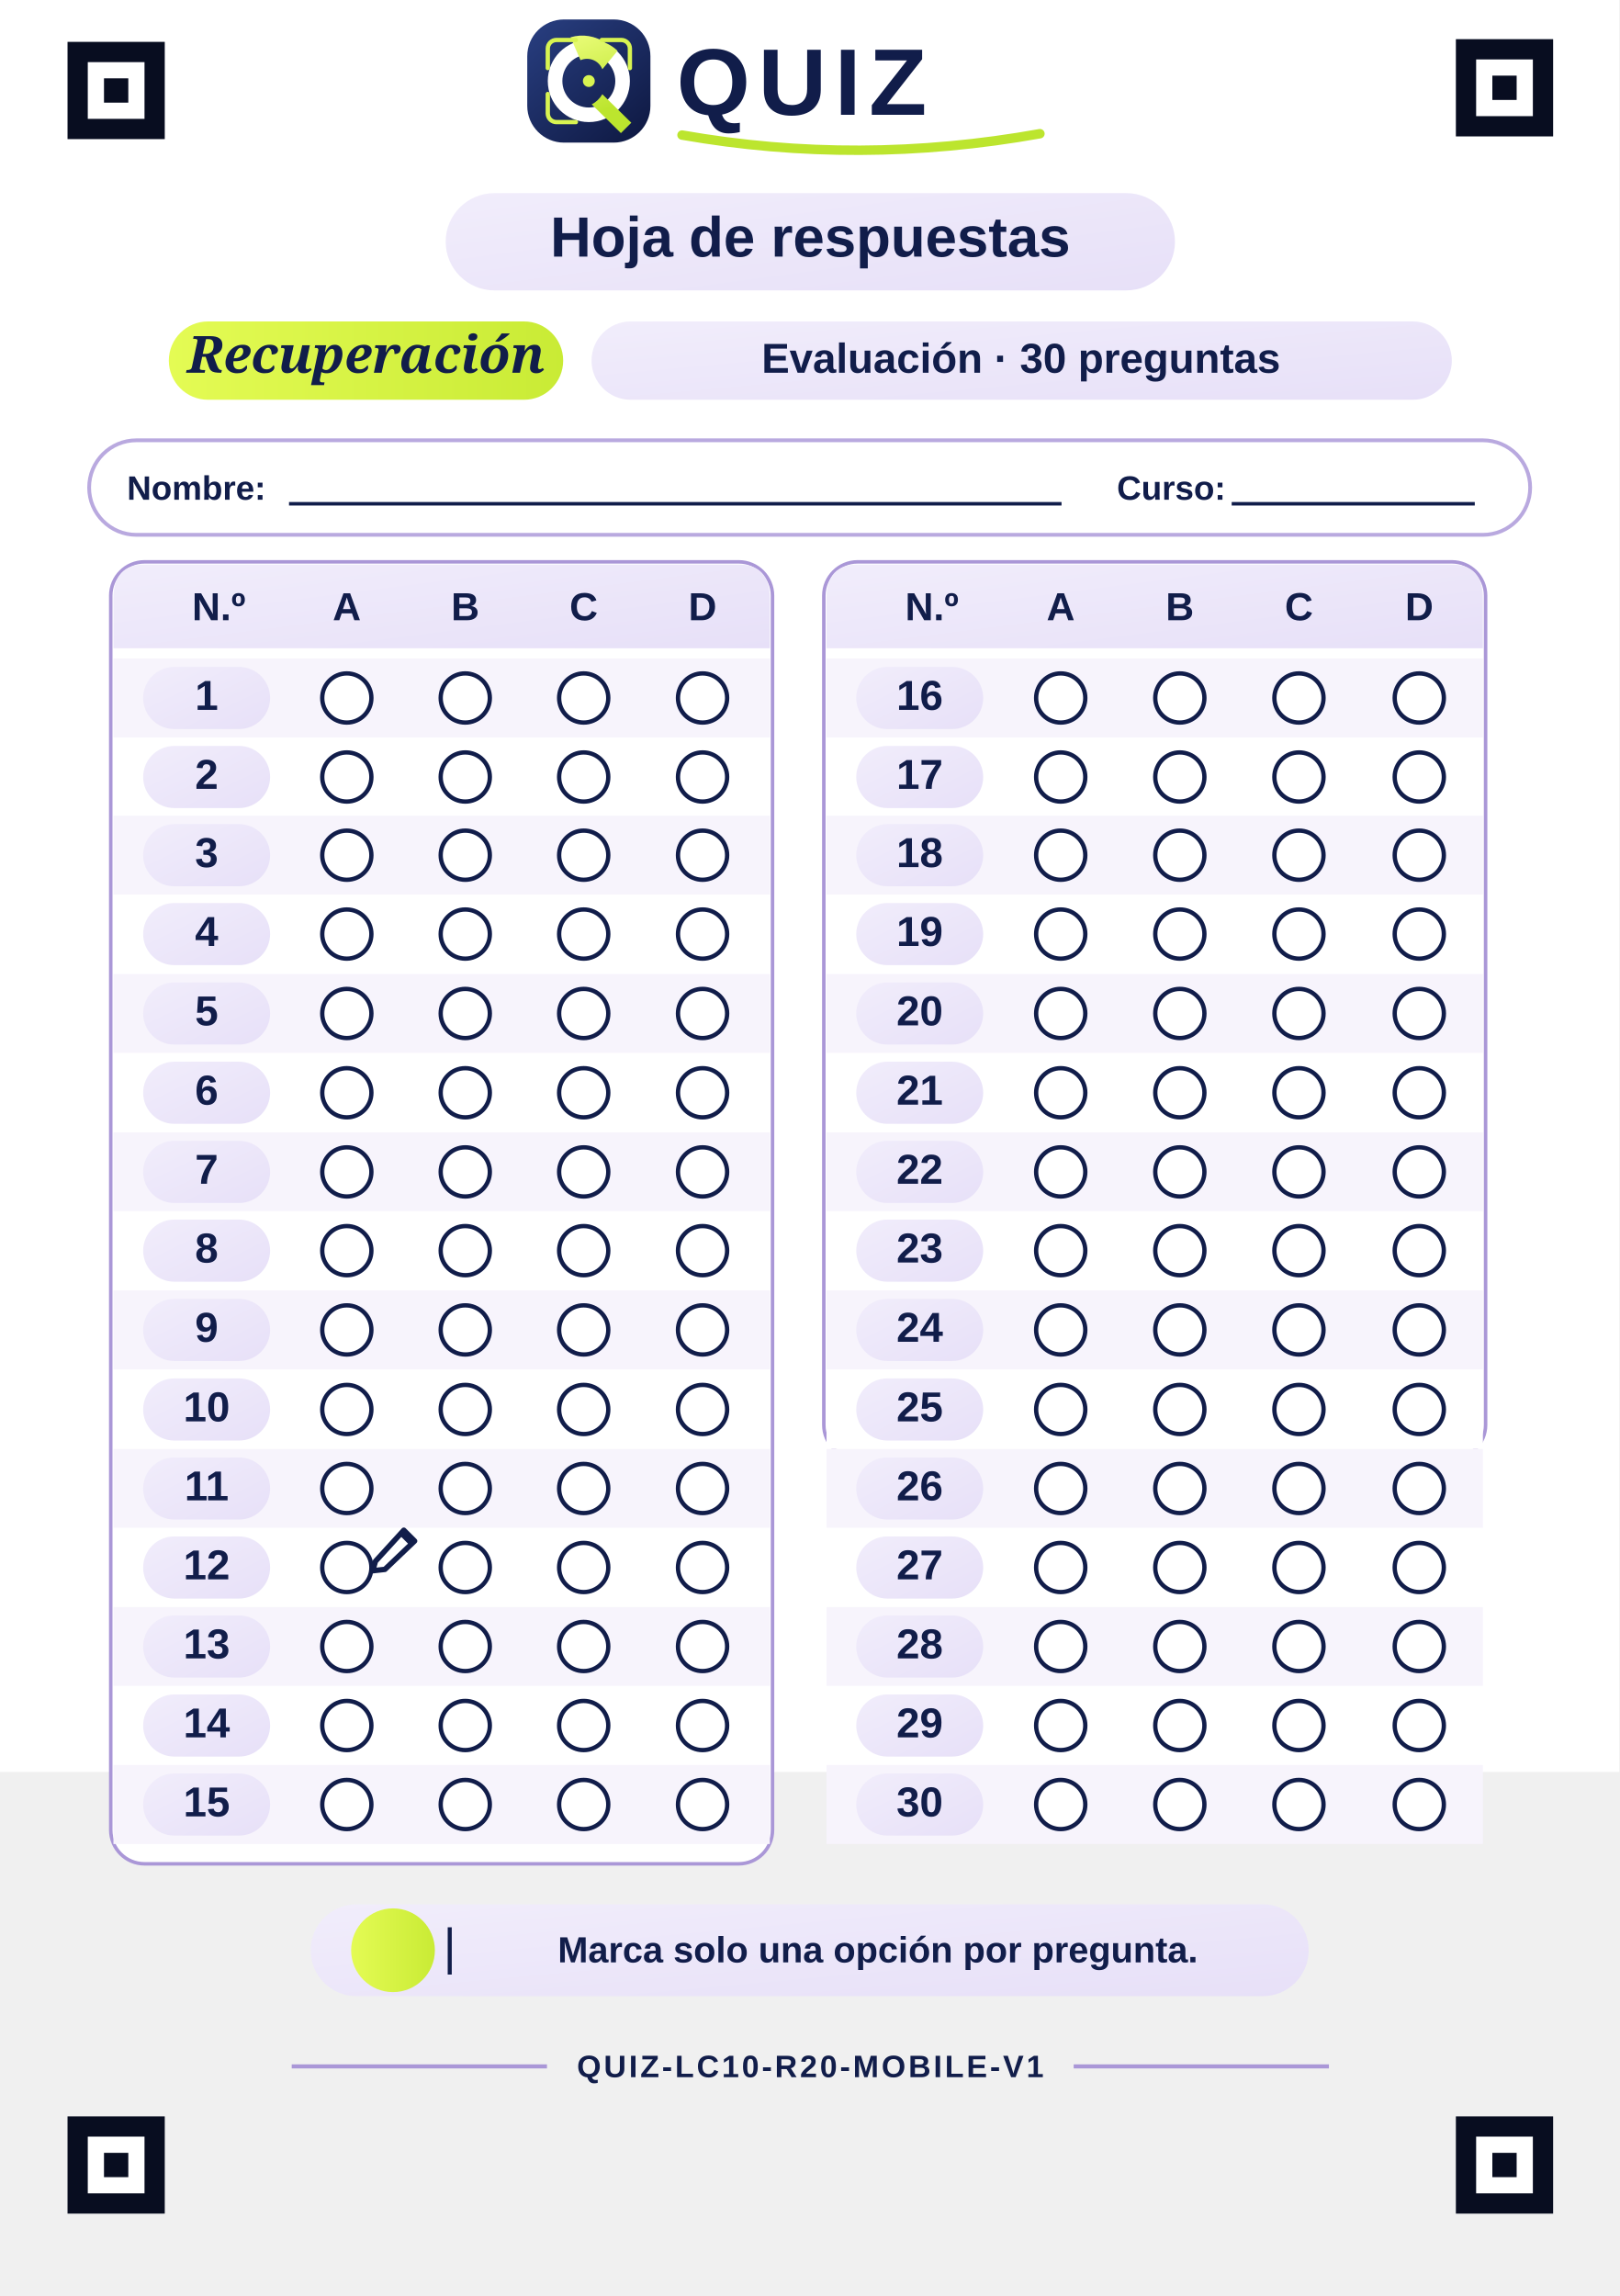
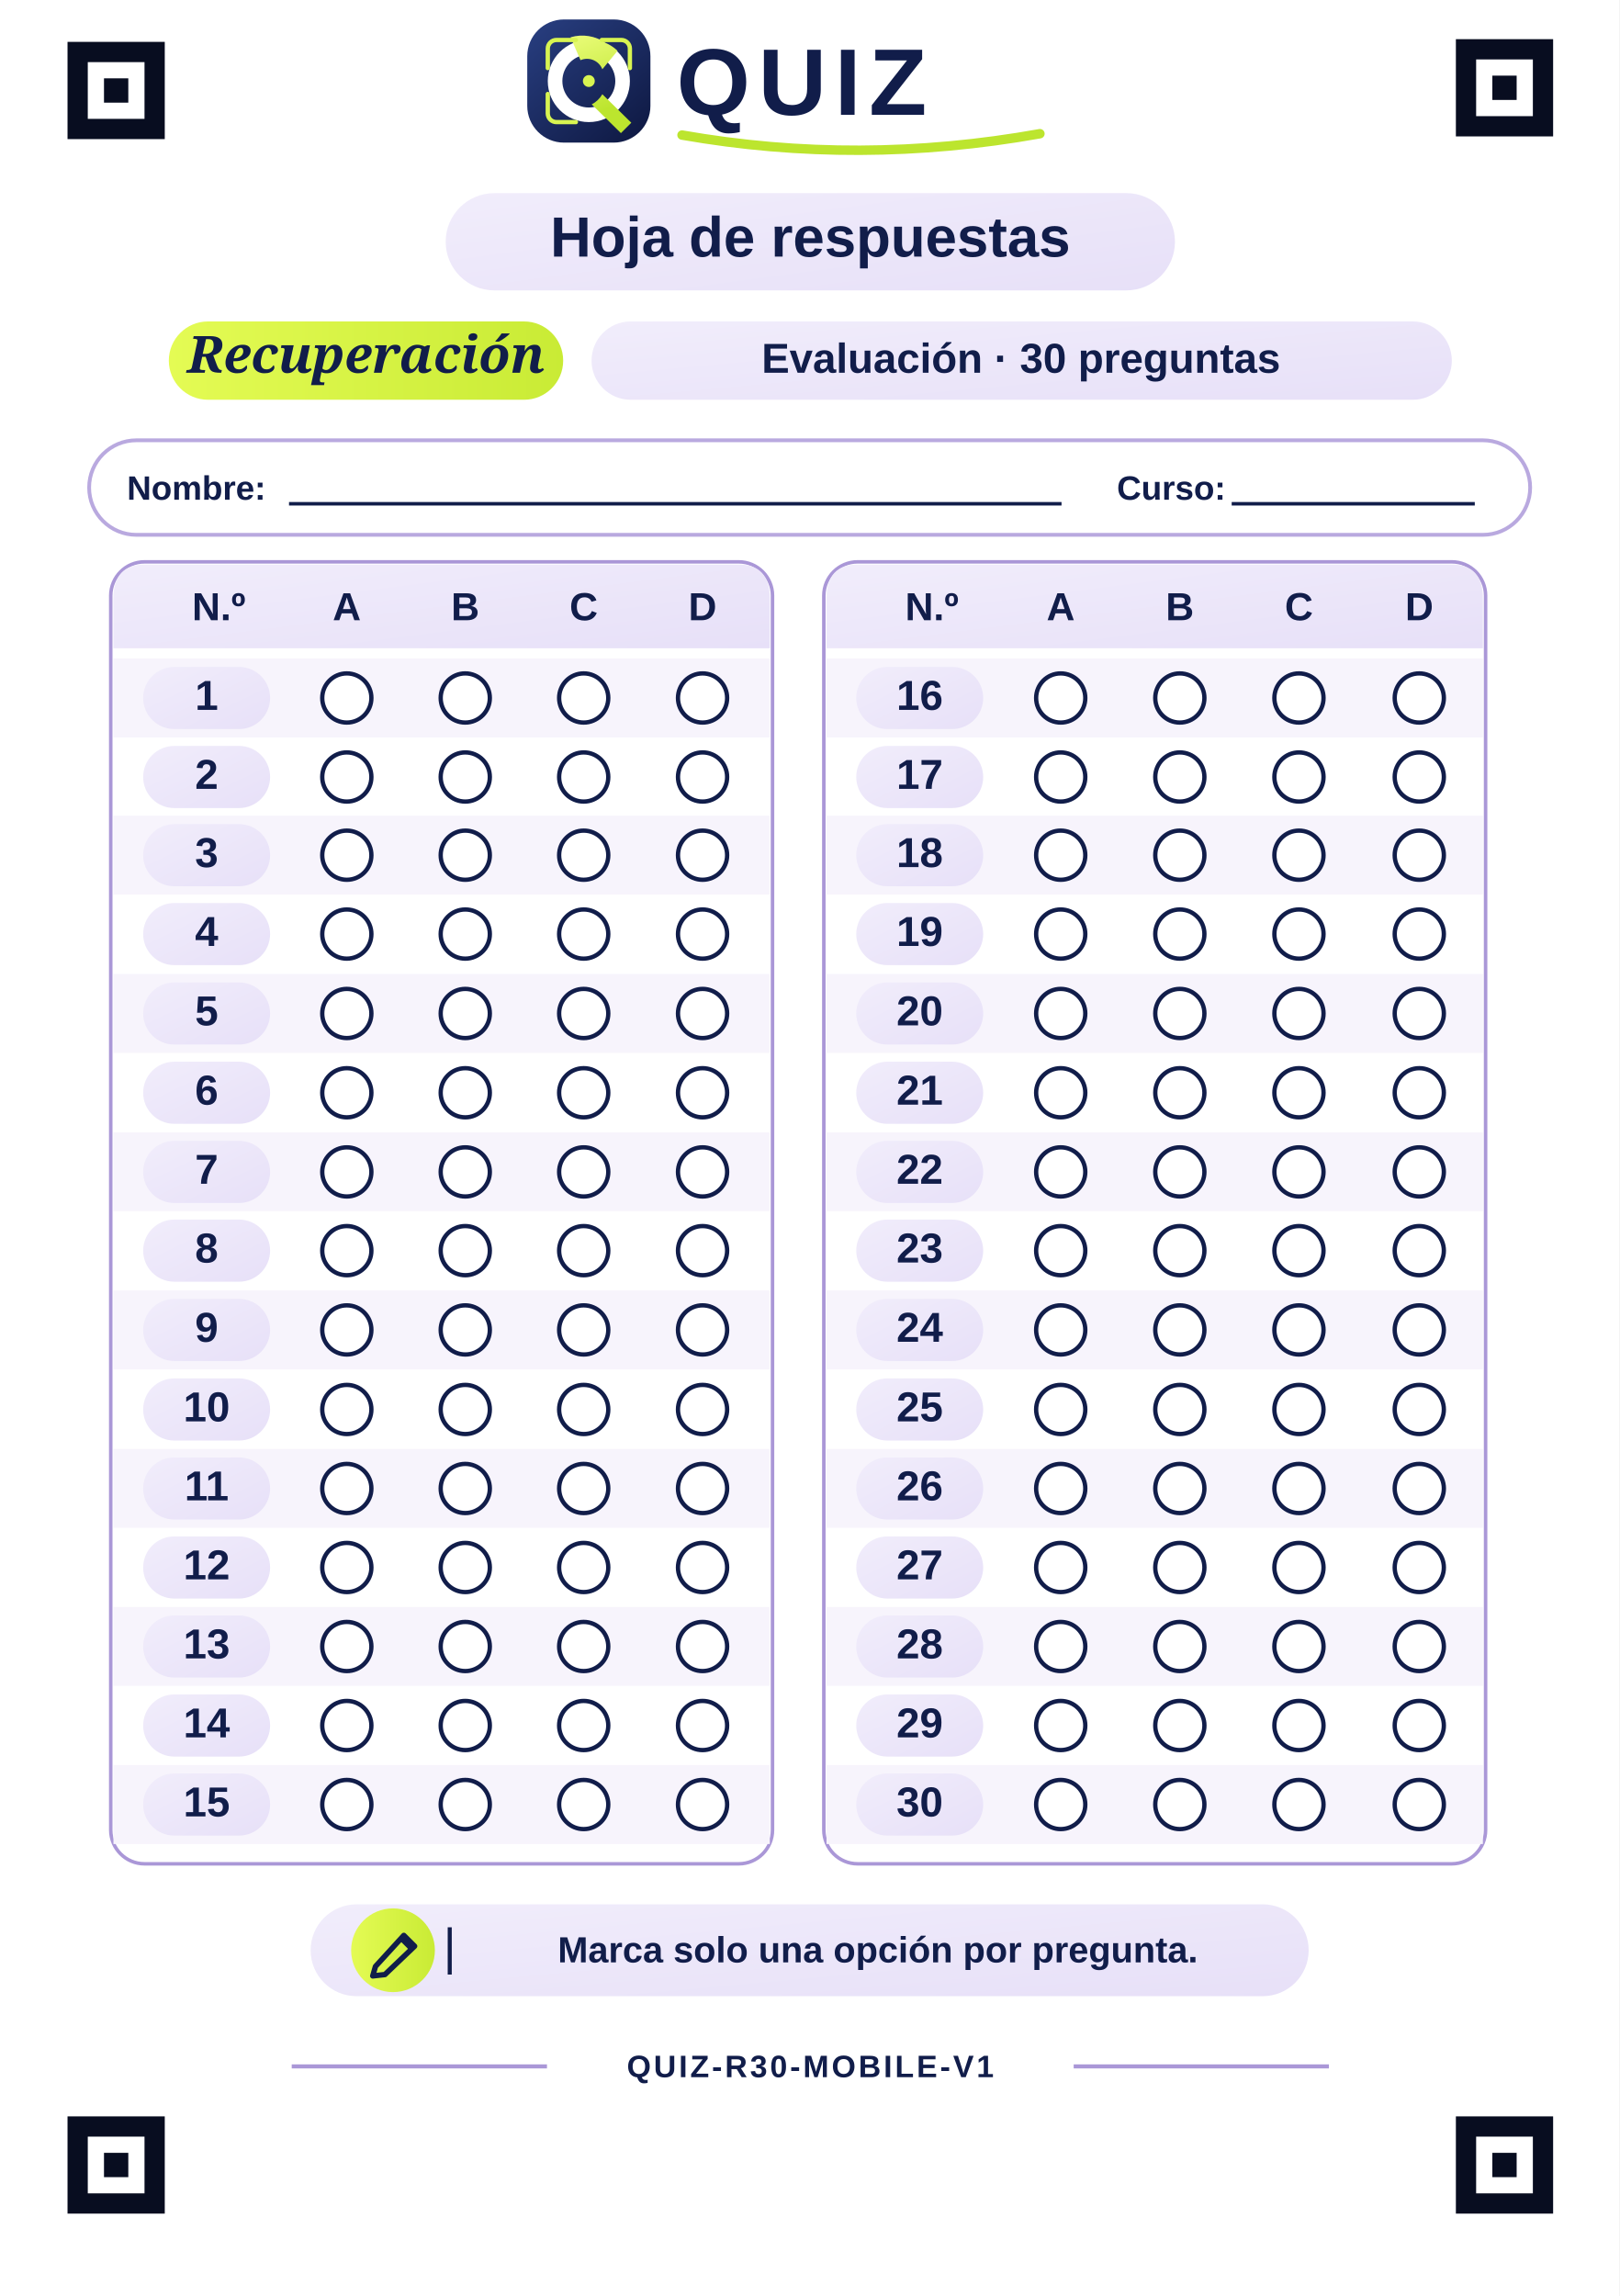
<svg xmlns="http://www.w3.org/2000/svg" width="1199" height="1700" viewBox="0 0 1199 1700" role="img" aria-labelledby="title desc">
-   <rect width="1199" height="1312" fill="#ffffff" />
+   <rect width="1199" height="1700" fill="#ffffff" />
  <defs>
    <linearGradient id="lav" x1="0" y1="0" x2="1" y2="1">
      <stop stop-color="#f1edfb" />
      <stop offset="1" stop-color="#e7e0f8" />
    </linearGradient>
    <linearGradient id="lime" x1="0" y1="0" x2="1" y2="0">
      <stop stop-color="#e4fb54" />
      <stop offset="1" stop-color="#c9eb35" />
    </linearGradient>
    <style>
    .navy{fill:#111d4a} .muted{fill:#5d6578} .title{font-family:Arial,Helvetica,sans-serif;font-weight:800;fill:#111d4a}
    .small{font-family:Arial,Helvetica,sans-serif;font-weight:600;fill:#111d4a}
    .qnum{font-family:Arial,Helvetica,sans-serif;font-size:31px;font-weight:800;fill:#111d4a;text-anchor:middle;dominant-baseline:middle}
    .colhead{font-family:Arial,Helvetica,sans-serif;font-size:29px;font-weight:800;fill:#111d4a;text-anchor:middle;dominant-baseline:middle}
    .bubble{fill:#fff;stroke:#111d4a;stroke-width:3.2}
  </style>
  </defs>
  <g>
    <rect x="50" y="31" width="72" height="72" fill="#080d20" />
    <rect x="65" y="46" width="42" height="42" fill="#fff" />
    <rect x="77" y="58" width="18" height="18" fill="#080d20" />
  </g>
  <g>
    <rect x="1078" y="29" width="72" height="72" fill="#080d20" />
    <rect x="1093" y="44" width="42" height="42" fill="#fff" />
    <rect x="1105" y="56" width="18" height="18" fill="#080d20" />
  </g>
  <g>
    <rect x="50" y="1567" width="72" height="72" fill="#080d20" />
    <rect x="65" y="1582" width="42" height="42" fill="#fff" />
    <rect x="77" y="1594" width="18" height="18" fill="#080d20" />
  </g>
  <g>
    <rect x="1078" y="1567" width="72" height="72" fill="#080d20" />
    <rect x="1093" y="1582" width="42" height="42" fill="#fff" />
    <rect x="1105" y="1594" width="18" height="18" fill="#080d20" />
  </g>
  <g transform="translate(388 12)">
    <svg x="0" y="0" width="96" height="96" viewBox="0 0 120 120" aria-label="Logotipo QUIZ">
      <defs>
        <linearGradient id="quizMarkNavy" x1="18" y1="12" x2="103" y2="110" gradientUnits="userSpaceOnUse">
          <stop stop-color="#263B7B" />
          <stop offset="1" stop-color="#101B46" />
        </linearGradient>
        <linearGradient id="quizMarkLime" x1="72" y1="10" x2="98" y2="78" gradientUnits="userSpaceOnUse">
          <stop stop-color="#E8FB76" />
          <stop offset="1" stop-color="#BCE52E" />
        </linearGradient>
      </defs>
      <rect x="3" y="3" width="114" height="114" rx="34" fill="url(#quizMarkNavy)" />
      <path d="M60 22c-20.99 0-38 17.01-38 38s17.01 38 38 38 38-17.01 38-38S80.99 22 60 22Zm0 13.5c13.53 0 24.5 10.97 24.5 24.5S73.53 84.5 60 84.5 35.5 73.53 35.5 60 46.47 35.5 60 35.5Z" fill="#fff" />
      <path d="M75.7 24.8a38 38 0 0 1 10.9 7.2L72.5 49.1a15.2 15.2 0 0 0-20.2-8.4l-9.2-21.2a38 38 0 0 1 32.6 5.3Z" fill="url(#quizMarkLime)" />
      <path d="m72.5 72.2 26.8 26.4-9.6 9.6-27-26.6a24.4 24.4 0 0 0 9.8-9.4Z" fill="url(#quizMarkLime)" />
      <path d="M22 48V30a8 8 0 0 1 8-8h18M98 48V30a8 8 0 0 0-8-8H72M22 72v18a8 8 0 0 0 8 8h18" fill="none" stroke="#D8F451" stroke-width="4" stroke-linecap="round" />
      <circle cx="60" cy="60" r="5.5" fill="#D8F451" />
    </svg>
    <text x="113" y="73" font-family="Arial Black,Arial,Helvetica,sans-serif" font-size="70" font-weight="900" letter-spacing="6" fill="#111d4a">QUIZ</text>
    <path d="M117 88 Q248 111 382 87" fill="none" stroke="#BCE52E" stroke-width="7" stroke-linecap="round" />
  </g>
  <rect x="330" y="143" width="540" height="72" rx="36" fill="url(#lav)" />
  <text x="600" y="190" class="title" font-size="42" text-anchor="middle">Hoja de respuestas</text>
  <rect x="125" y="238" width="292" height="58" rx="29" fill="url(#lime)" />
  <text x="271" y="276" font-family="Georgia,serif" font-size="38" font-style="italic" font-weight="700" fill="#111d4a" text-anchor="middle">Recuperación</text>
  <rect x="438" y="238" width="637" height="58" rx="29" fill="url(#lav)" />
  <text x="756" y="276" class="small" font-size="31" text-anchor="middle">Evaluación · 30 preguntas</text>
  <rect x="66" y="326" width="1067" height="70" rx="35" fill="#fff" stroke="#b9a9df" stroke-width="2.8" />
  <text x="94" y="370" class="title" font-size="25">Nombre:</text>
  <line x1="214" y1="373" x2="786" y2="373" stroke="#111d4a" stroke-width="2.6" />
  <text x="827" y="370" class="title" font-size="25">Curso:</text>
  <line x1="912" y1="373" x2="1092" y2="373" stroke="#111d4a" stroke-width="2.6" />
  <rect x="82" y="416" width="490" height="964" rx="25" fill="#fff" stroke="#aa97d7" stroke-width="2.6" />
  <path d="M107 418 H547 Q570 418 570 443 V480 H84 V443 Q84 418 107 418Z" fill="url(#lav)" />
-   <rect x="610" y="416" width="490" height="664" rx="25" fill="#fff" stroke="#aa97d7" stroke-width="2.6" />
+   <rect x="610" y="416" width="490" height="964" rx="25" fill="#fff" stroke="#aa97d7" stroke-width="2.6" />
  <path d="M635 418 H1075 Q1098 418 1098 443 V480 H612 V443 Q612 418 635 418Z" fill="url(#lav)" />
  <text x="162" y="451" class="colhead">N.º</text>
  <text x="256.8" y="451" class="colhead">A</text>
  <text x="344.5" y="451" class="colhead">B</text>
  <text x="432.2" y="451" class="colhead">C</text>
  <text x="520.2" y="451" class="colhead">D</text>
  <text x="690" y="451" class="colhead">N.º</text>
  <text x="785.4" y="451" class="colhead">A</text>
  <text x="873.6" y="451" class="colhead">B</text>
  <text x="961.8" y="451" class="colhead">C</text>
  <text x="1050.9" y="451" class="colhead">D</text>
  <rect x="84" y="487.55" width="486" height="58.5" fill="#f7f4fc" />
  <rect x="106" y="493.8" width="94" height="46" rx="23" fill="url(#lav)" />
  <text x="153" y="516.8" class="qnum">1</text>
  <circle cx="256.8" cy="516.8" r="18.2" class="bubble" />
  <circle cx="344.5" cy="516.8" r="18.2" class="bubble" />
  <circle cx="432.2" cy="516.8" r="18.2" class="bubble" />
  <circle cx="520.2" cy="516.8" r="18.2" class="bubble" />
  <rect x="84" y="546.05" width="486" height="58.5" fill="#ffffff" />
  <rect x="106" y="552.3" width="94" height="46" rx="23" fill="url(#lav)" />
  <text x="153" y="575.3" class="qnum">2</text>
  <circle cx="256.8" cy="575.3" r="18.2" class="bubble" />
  <circle cx="344.5" cy="575.3" r="18.2" class="bubble" />
  <circle cx="432.2" cy="575.3" r="18.2" class="bubble" />
  <circle cx="520.2" cy="575.3" r="18.2" class="bubble" />
  <rect x="84" y="603.95" width="486" height="58.5" fill="#f7f4fc" />
  <rect x="106" y="610.2" width="94" height="46" rx="23" fill="url(#lav)" />
  <text x="153" y="633.2" class="qnum">3</text>
  <circle cx="256.8" cy="633.2" r="18.2" class="bubble" />
  <circle cx="344.5" cy="633.2" r="18.2" class="bubble" />
  <circle cx="432.2" cy="633.2" r="18.2" class="bubble" />
  <circle cx="520.2" cy="633.2" r="18.2" class="bubble" />
  <rect x="84" y="662.35" width="486" height="58.5" fill="#ffffff" />
  <rect x="106" y="668.6" width="94" height="46" rx="23" fill="url(#lav)" />
  <text x="153" y="691.6" class="qnum">4</text>
  <circle cx="256.8" cy="691.6" r="18.2" class="bubble" />
  <circle cx="344.5" cy="691.6" r="18.2" class="bubble" />
  <circle cx="432.2" cy="691.6" r="18.2" class="bubble" />
  <circle cx="520.2" cy="691.6" r="18.2" class="bubble" />
  <rect x="84" y="721.15" width="486" height="58.5" fill="#f7f4fc" />
  <rect x="106" y="727.4" width="94" height="46" rx="23" fill="url(#lav)" />
  <text x="153" y="750.4" class="qnum">5</text>
  <circle cx="256.8" cy="750.4" r="18.2" class="bubble" />
  <circle cx="344.5" cy="750.4" r="18.2" class="bubble" />
  <circle cx="432.2" cy="750.4" r="18.2" class="bubble" />
  <circle cx="520.2" cy="750.4" r="18.2" class="bubble" />
  <rect x="84" y="779.85" width="486" height="58.5" fill="#ffffff" />
  <rect x="106" y="786.1" width="94" height="46" rx="23" fill="url(#lav)" />
  <text x="153" y="809.1" class="qnum">6</text>
  <circle cx="256.8" cy="809.1" r="18.2" class="bubble" />
  <circle cx="344.5" cy="809.1" r="18.2" class="bubble" />
  <circle cx="432.2" cy="809.1" r="18.2" class="bubble" />
  <circle cx="520.2" cy="809.1" r="18.2" class="bubble" />
  <rect x="84" y="838.45" width="486" height="58.5" fill="#f7f4fc" />
  <rect x="106" y="844.7" width="94" height="46" rx="23" fill="url(#lav)" />
  <text x="153" y="867.7" class="qnum">7</text>
  <circle cx="256.8" cy="867.7" r="18.2" class="bubble" />
  <circle cx="344.5" cy="867.7" r="18.2" class="bubble" />
  <circle cx="432.2" cy="867.7" r="18.2" class="bubble" />
  <circle cx="520.2" cy="867.7" r="18.2" class="bubble" />
  <rect x="84" y="896.75" width="486" height="58.5" fill="#ffffff" />
  <rect x="106" y="903" width="94" height="46" rx="23" fill="url(#lav)" />
  <text x="153" y="926" class="qnum">8</text>
  <circle cx="256.8" cy="926" r="18.2" class="bubble" />
  <circle cx="344.5" cy="926" r="18.2" class="bubble" />
  <circle cx="432.2" cy="926" r="18.2" class="bubble" />
  <circle cx="520.2" cy="926" r="18.2" class="bubble" />
  <rect x="84" y="955.45" width="486" height="58.5" fill="#f7f4fc" />
  <rect x="106" y="961.7" width="94" height="46" rx="23" fill="url(#lav)" />
  <text x="153" y="984.7" class="qnum">9</text>
  <circle cx="256.8" cy="984.7" r="18.2" class="bubble" />
  <circle cx="344.5" cy="984.7" r="18.2" class="bubble" />
  <circle cx="432.2" cy="984.7" r="18.2" class="bubble" />
  <circle cx="520.2" cy="984.7" r="18.2" class="bubble" />
  <rect x="84" y="1014.35" width="486" height="58.5" fill="#ffffff" />
  <rect x="106" y="1020.6" width="94" height="46" rx="23" fill="url(#lav)" />
  <text x="153" y="1043.6" class="qnum">10</text>
  <circle cx="256.8" cy="1043.6" r="18.2" class="bubble" />
  <circle cx="344.5" cy="1043.6" r="18.2" class="bubble" />
  <circle cx="432.2" cy="1043.6" r="18.2" class="bubble" />
  <circle cx="520.2" cy="1043.6" r="18.2" class="bubble" />
  <rect x="84" y="1072.85" width="486" height="58.5" fill="#f7f4fc" />
  <rect x="106" y="1079.1" width="94" height="46" rx="23" fill="url(#lav)" />
  <text x="153" y="1102.1" class="qnum">11</text>
  <circle cx="256.8" cy="1102.1" r="18.2" class="bubble" />
  <circle cx="344.5" cy="1102.1" r="18.2" class="bubble" />
  <circle cx="432.2" cy="1102.1" r="18.2" class="bubble" />
  <circle cx="520.2" cy="1102.1" r="18.2" class="bubble" />
  <rect x="84" y="1131.35" width="486" height="58.5" fill="#ffffff" />
  <rect x="106" y="1137.6" width="94" height="46" rx="23" fill="url(#lav)" />
  <text x="153" y="1160.6" class="qnum">12</text>
  <circle cx="256.8" cy="1160.6" r="18.2" class="bubble" />
  <circle cx="344.5" cy="1160.6" r="18.2" class="bubble" />
  <circle cx="432.2" cy="1160.6" r="18.2" class="bubble" />
  <circle cx="520.2" cy="1160.6" r="18.2" class="bubble" />
  <rect x="84" y="1189.85" width="486" height="58.5" fill="#f7f4fc" />
  <rect x="106" y="1196.1" width="94" height="46" rx="23" fill="url(#lav)" />
  <text x="153" y="1219.1" class="qnum">13</text>
  <circle cx="256.8" cy="1219.1" r="18.2" class="bubble" />
  <circle cx="344.5" cy="1219.1" r="18.2" class="bubble" />
  <circle cx="432.2" cy="1219.1" r="18.2" class="bubble" />
  <circle cx="520.2" cy="1219.1" r="18.2" class="bubble" />
  <rect x="84" y="1248.35" width="486" height="58.5" fill="#ffffff" />
  <rect x="106" y="1254.6" width="94" height="46" rx="23" fill="url(#lav)" />
  <text x="153" y="1277.6" class="qnum">14</text>
  <circle cx="256.8" cy="1277.6" r="18.2" class="bubble" />
  <circle cx="344.5" cy="1277.6" r="18.2" class="bubble" />
  <circle cx="432.2" cy="1277.6" r="18.2" class="bubble" />
  <circle cx="520.2" cy="1277.6" r="18.2" class="bubble" />
  <rect x="84" y="1306.85" width="486" height="58.5" fill="#f7f4fc" />
  <rect x="106" y="1313.1" width="94" height="46" rx="23" fill="url(#lav)" />
  <text x="153" y="1336.1" class="qnum">15</text>
  <circle cx="256.8" cy="1336.1" r="18.2" class="bubble" />
  <circle cx="344.5" cy="1336.1" r="18.2" class="bubble" />
  <circle cx="432.2" cy="1336.1" r="18.2" class="bubble" />
  <circle cx="520.2" cy="1336.1" r="18.2" class="bubble" />
  <rect x="612" y="487.55" width="486" height="58.5" fill="#f7f4fc" />
  <rect x="634" y="493.8" width="94" height="46" rx="23" fill="url(#lav)" />
  <text x="681" y="516.8" class="qnum">16</text>
  <circle cx="785.4" cy="516.8" r="18.2" class="bubble" />
  <circle cx="873.6" cy="516.8" r="18.2" class="bubble" />
  <circle cx="961.8" cy="516.8" r="18.2" class="bubble" />
  <circle cx="1050.9" cy="516.8" r="18.2" class="bubble" />
  <rect x="612" y="546.05" width="486" height="58.5" fill="#ffffff" />
  <rect x="634" y="552.3" width="94" height="46" rx="23" fill="url(#lav)" />
  <text x="681" y="575.3" class="qnum">17</text>
  <circle cx="785.4" cy="575.3" r="18.2" class="bubble" />
  <circle cx="873.6" cy="575.3" r="18.2" class="bubble" />
  <circle cx="961.8" cy="575.3" r="18.2" class="bubble" />
  <circle cx="1050.9" cy="575.3" r="18.2" class="bubble" />
  <rect x="612" y="603.95" width="486" height="58.5" fill="#f7f4fc" />
  <rect x="634" y="610.2" width="94" height="46" rx="23" fill="url(#lav)" />
  <text x="681" y="633.2" class="qnum">18</text>
  <circle cx="785.4" cy="633.2" r="18.2" class="bubble" />
  <circle cx="873.6" cy="633.2" r="18.2" class="bubble" />
  <circle cx="961.8" cy="633.2" r="18.2" class="bubble" />
  <circle cx="1050.9" cy="633.2" r="18.2" class="bubble" />
  <rect x="612" y="662.35" width="486" height="58.5" fill="#ffffff" />
  <rect x="634" y="668.6" width="94" height="46" rx="23" fill="url(#lav)" />
  <text x="681" y="691.6" class="qnum">19</text>
  <circle cx="785.4" cy="691.6" r="18.2" class="bubble" />
  <circle cx="873.6" cy="691.6" r="18.2" class="bubble" />
  <circle cx="961.8" cy="691.6" r="18.2" class="bubble" />
  <circle cx="1050.9" cy="691.6" r="18.2" class="bubble" />
  <rect x="612" y="721.15" width="486" height="58.5" fill="#f7f4fc" />
  <rect x="634" y="727.4" width="94" height="46" rx="23" fill="url(#lav)" />
  <text x="681" y="750.4" class="qnum">20</text>
  <circle cx="785.4" cy="750.4" r="18.2" class="bubble" />
  <circle cx="873.6" cy="750.4" r="18.2" class="bubble" />
  <circle cx="961.8" cy="750.4" r="18.2" class="bubble" />
  <circle cx="1050.9" cy="750.4" r="18.2" class="bubble" />
  <rect x="612" y="779.85" width="486" height="58.5" fill="#ffffff" />
  <rect x="634" y="786.1" width="94" height="46" rx="23" fill="url(#lav)" />
  <text x="681" y="809.1" class="qnum">21</text>
  <circle cx="785.4" cy="809.1" r="18.2" class="bubble" />
  <circle cx="873.6" cy="809.1" r="18.2" class="bubble" />
  <circle cx="961.8" cy="809.1" r="18.2" class="bubble" />
  <circle cx="1050.9" cy="809.1" r="18.2" class="bubble" />
  <rect x="612" y="838.45" width="486" height="58.5" fill="#f7f4fc" />
  <rect x="634" y="844.7" width="94" height="46" rx="23" fill="url(#lav)" />
  <text x="681" y="867.7" class="qnum">22</text>
  <circle cx="785.4" cy="867.7" r="18.2" class="bubble" />
  <circle cx="873.6" cy="867.7" r="18.2" class="bubble" />
  <circle cx="961.8" cy="867.7" r="18.2" class="bubble" />
  <circle cx="1050.9" cy="867.7" r="18.2" class="bubble" />
  <rect x="612" y="896.75" width="486" height="58.5" fill="#ffffff" />
  <rect x="634" y="903" width="94" height="46" rx="23" fill="url(#lav)" />
  <text x="681" y="926" class="qnum">23</text>
  <circle cx="785.4" cy="926" r="18.2" class="bubble" />
  <circle cx="873.6" cy="926" r="18.2" class="bubble" />
  <circle cx="961.8" cy="926" r="18.2" class="bubble" />
  <circle cx="1050.9" cy="926" r="18.2" class="bubble" />
  <rect x="612" y="955.45" width="486" height="58.5" fill="#f7f4fc" />
  <rect x="634" y="961.7" width="94" height="46" rx="23" fill="url(#lav)" />
  <text x="681" y="984.7" class="qnum">24</text>
  <circle cx="785.4" cy="984.7" r="18.2" class="bubble" />
  <circle cx="873.6" cy="984.7" r="18.2" class="bubble" />
  <circle cx="961.8" cy="984.7" r="18.2" class="bubble" />
  <circle cx="1050.9" cy="984.7" r="18.2" class="bubble" />
  <rect x="612" y="1014.35" width="486" height="58.5" fill="#ffffff" />
  <rect x="634" y="1020.6" width="94" height="46" rx="23" fill="url(#lav)" />
  <text x="681" y="1043.6" class="qnum">25</text>
  <circle cx="785.4" cy="1043.6" r="18.2" class="bubble" />
  <circle cx="873.6" cy="1043.6" r="18.2" class="bubble" />
  <circle cx="961.8" cy="1043.6" r="18.2" class="bubble" />
  <circle cx="1050.9" cy="1043.6" r="18.2" class="bubble" />
  <rect x="612" y="1072.85" width="486" height="58.5" fill="#f7f4fc" />
  <rect x="634" y="1079.1" width="94" height="46" rx="23" fill="url(#lav)" />
  <text x="681" y="1102.1" class="qnum">26</text>
  <circle cx="785.4" cy="1102.1" r="18.2" class="bubble" />
  <circle cx="873.6" cy="1102.1" r="18.2" class="bubble" />
  <circle cx="961.8" cy="1102.1" r="18.2" class="bubble" />
  <circle cx="1050.9" cy="1102.1" r="18.2" class="bubble" />
  <rect x="612" y="1131.35" width="486" height="58.5" fill="#ffffff" />
  <rect x="634" y="1137.6" width="94" height="46" rx="23" fill="url(#lav)" />
  <text x="681" y="1160.6" class="qnum">27</text>
  <circle cx="785.4" cy="1160.6" r="18.2" class="bubble" />
  <circle cx="873.6" cy="1160.6" r="18.2" class="bubble" />
  <circle cx="961.8" cy="1160.6" r="18.2" class="bubble" />
  <circle cx="1050.9" cy="1160.6" r="18.2" class="bubble" />
  <rect x="612" y="1189.85" width="486" height="58.5" fill="#f7f4fc" />
  <rect x="634" y="1196.1" width="94" height="46" rx="23" fill="url(#lav)" />
  <text x="681" y="1219.1" class="qnum">28</text>
  <circle cx="785.4" cy="1219.1" r="18.2" class="bubble" />
  <circle cx="873.6" cy="1219.1" r="18.2" class="bubble" />
  <circle cx="961.8" cy="1219.1" r="18.2" class="bubble" />
  <circle cx="1050.9" cy="1219.1" r="18.2" class="bubble" />
  <rect x="612" y="1248.35" width="486" height="58.5" fill="#ffffff" />
  <rect x="634" y="1254.6" width="94" height="46" rx="23" fill="url(#lav)" />
  <text x="681" y="1277.6" class="qnum">29</text>
  <circle cx="785.4" cy="1277.6" r="18.2" class="bubble" />
  <circle cx="873.6" cy="1277.6" r="18.2" class="bubble" />
  <circle cx="961.8" cy="1277.6" r="18.2" class="bubble" />
  <circle cx="1050.9" cy="1277.6" r="18.2" class="bubble" />
  <rect x="612" y="1306.85" width="486" height="58.5" fill="#f7f4fc" />
  <rect x="634" y="1313.1" width="94" height="46" rx="23" fill="url(#lav)" />
  <text x="681" y="1336.1" class="qnum">30</text>
  <circle cx="785.4" cy="1336.1" r="18.2" class="bubble" />
  <circle cx="873.6" cy="1336.1" r="18.2" class="bubble" />
  <circle cx="961.8" cy="1336.1" r="18.2" class="bubble" />
  <circle cx="1050.9" cy="1336.1" r="18.2" class="bubble" />
  <rect x="230" y="1410" width="739" height="68" rx="34" fill="url(#lav)" />
  <circle cx="291" cy="1444" r="31" fill="url(#lime)" />
-   <path d="M278 1156 L299 1133 L307 1141 L285 1162 L276 1163Z" fill="none" stroke="#111d4a" stroke-width="4" stroke-linejoin="round" />
-   <path d="M297 1135 L304 1142" stroke="#111d4a" stroke-width="4" />
+   <path d="M278 1456 L299 1433 L307 1441 L285 1462 L276 1463Z" fill="none" stroke="#111d4a" stroke-width="4" stroke-linejoin="round" />
+   <path d="M297 1435 L304 1442" stroke="#111d4a" stroke-width="4" />
  <line x1="333" y1="1427" x2="333" y2="1462" stroke="#111d4a" stroke-width="3" />
  <text x="650" y="1453" class="title" font-size="27" text-anchor="middle">Marca solo una opción por pregunta.</text>
  <line x1="216" y1="1530" x2="405" y2="1530" stroke="#aa97d7" stroke-width="3" />
-   <text x="600" y="1538" class="title" font-size="23" text-anchor="middle" letter-spacing="2">QUIZ-LC10-R20-MOBILE-V1</text>
+   <text x="600" y="1538" class="title" font-size="23" text-anchor="middle" letter-spacing="2">QUIZ-R30-MOBILE-V1</text>
  <line x1="795" y1="1530" x2="984" y2="1530" stroke="#aa97d7" stroke-width="3" />
</svg>
